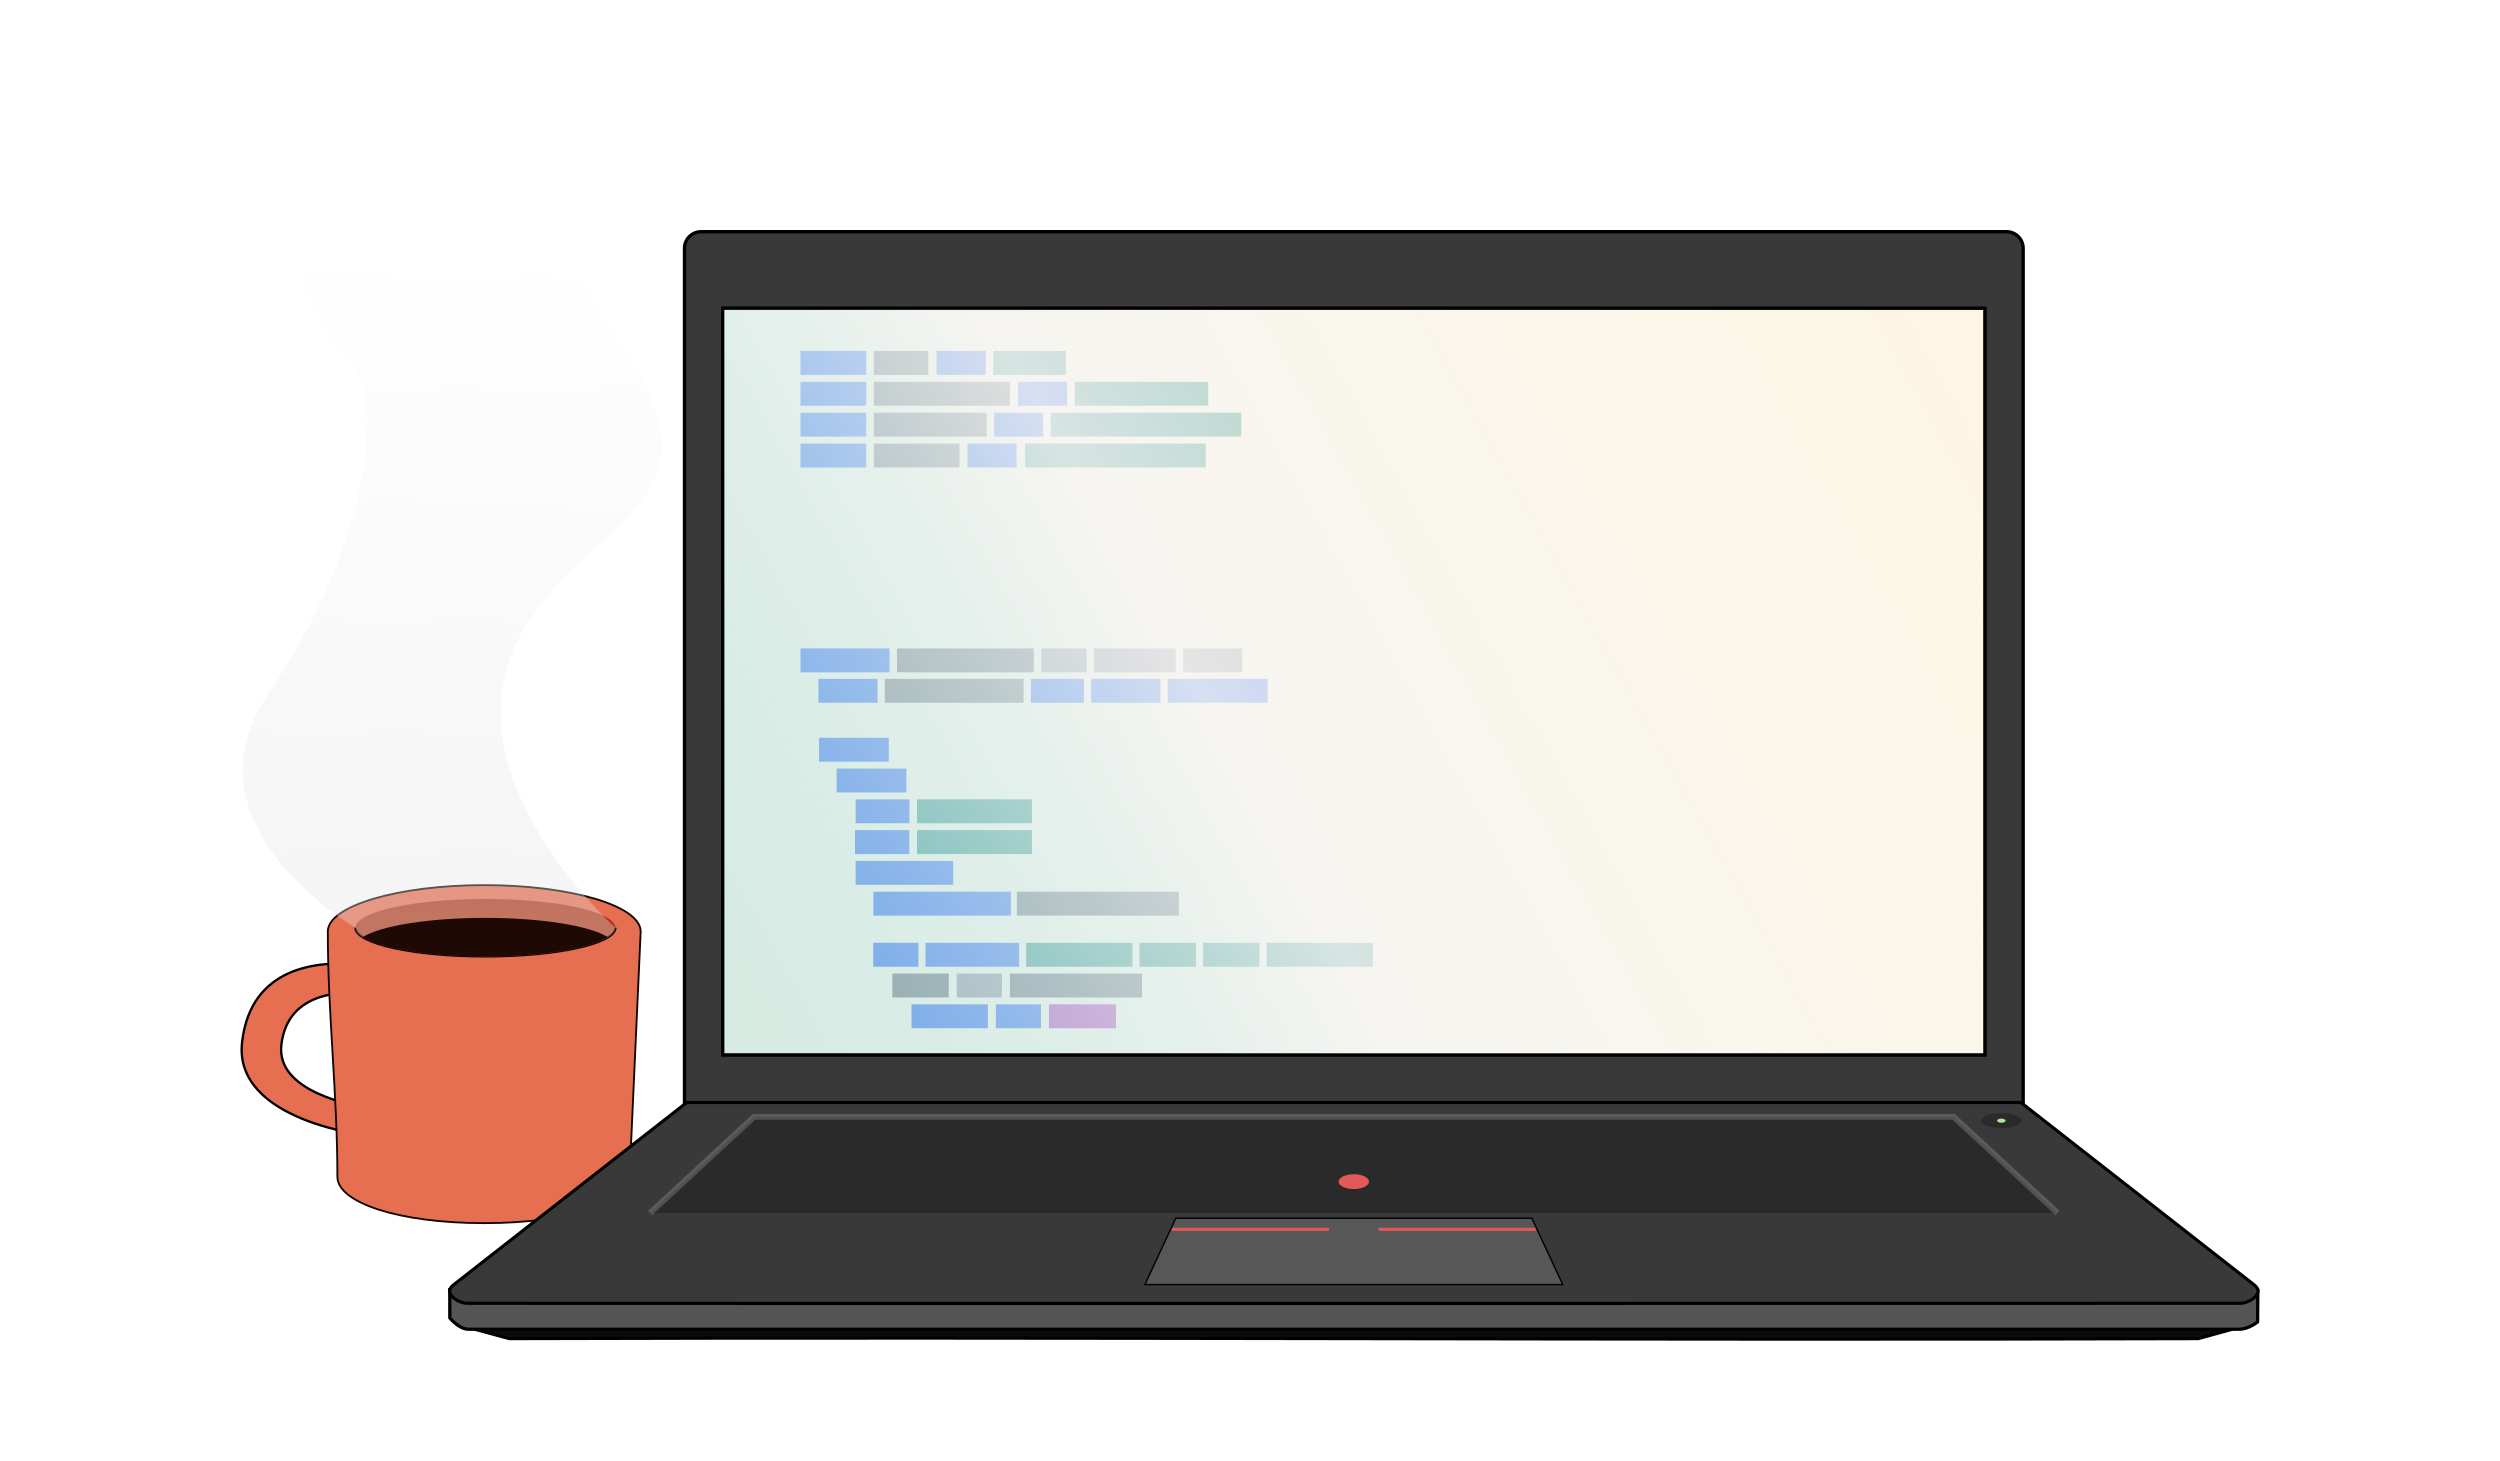
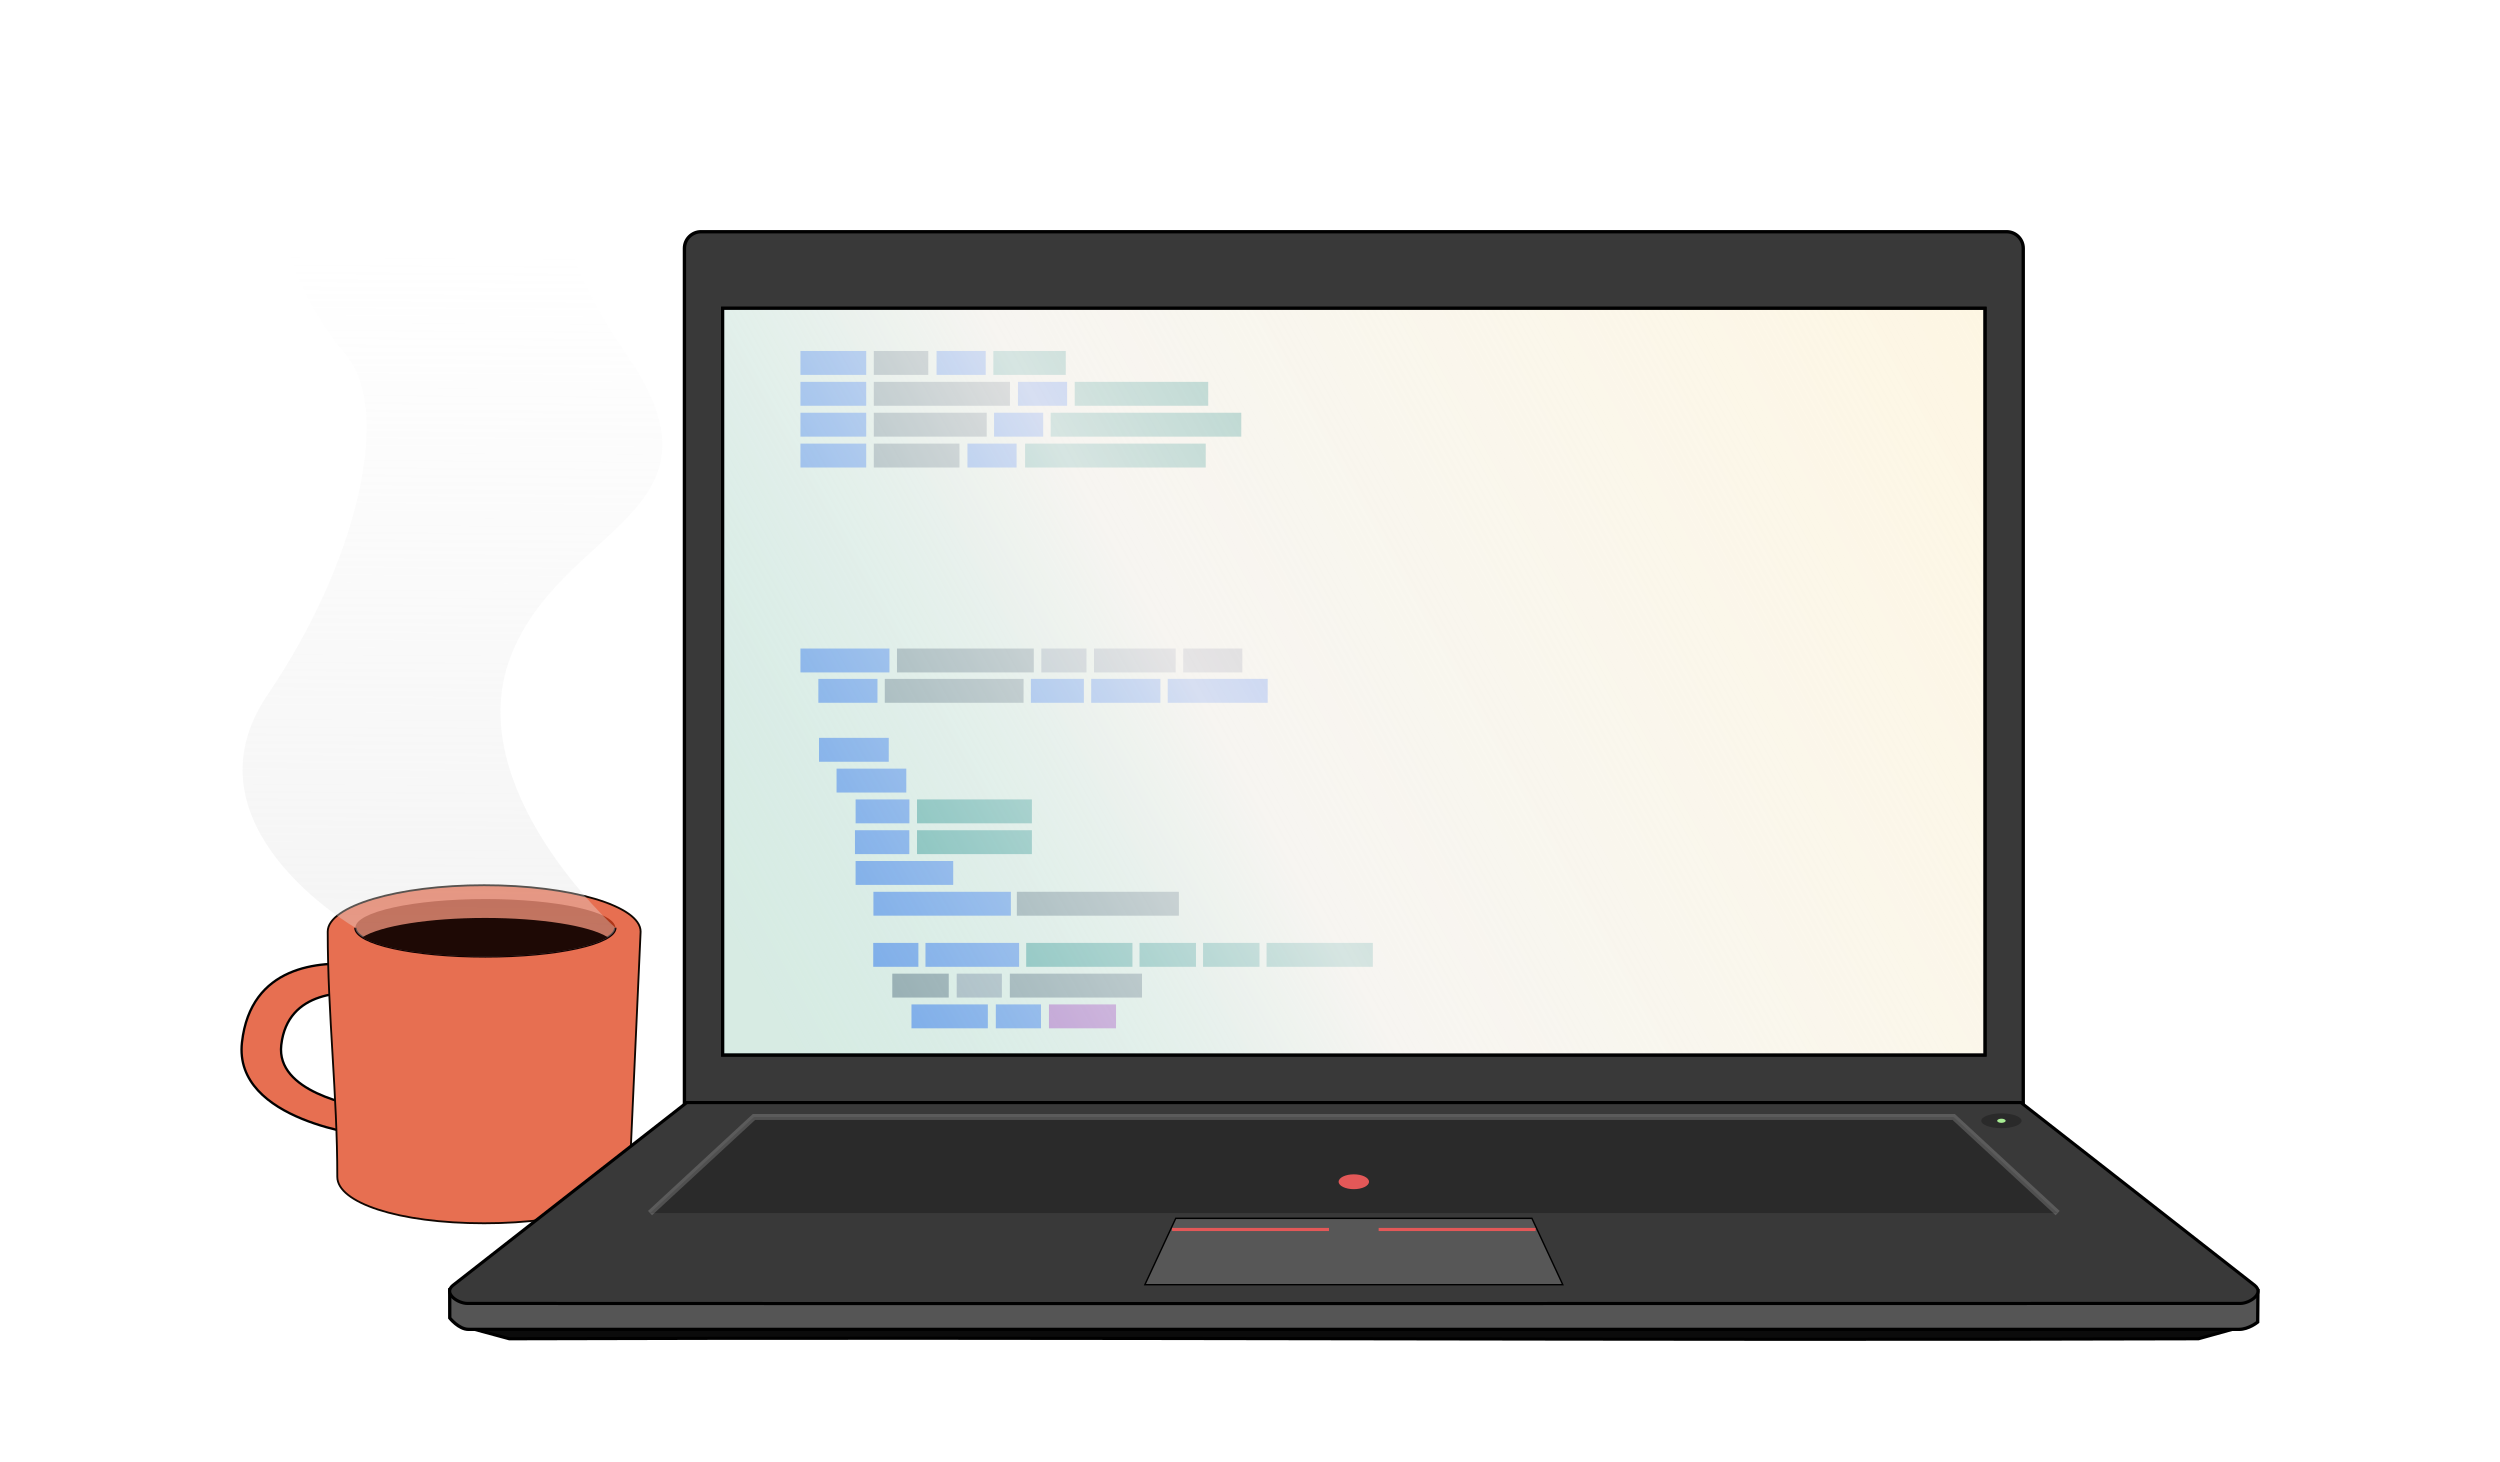
- <svg xmlns="http://www.w3.org/2000/svg" xmlns:xlink="http://www.w3.org/1999/xlink" width="8.32in" height="4.862in" viewBox="0 0 211.324 123.504" version="1.1" id="svg9706">
-   <defs id="defs9700">
-     <linearGradient id="linearGradient11663">
-       <stop style="stop-color:#ade2ec;stop-opacity:0.479" offset="0" id="stop11659" />
-       <stop id="stop11667" offset="0.297" style="stop-color:#f5f5f5;stop-opacity:0.841" />
-       <stop style="stop-color:#ffffff;stop-opacity:0;" offset="1" id="stop11661" />
+ <svg xmlns="http://www.w3.org/2000/svg" xmlns:xlink="http://www.w3.org/1999/xlink" width="798.705" height="466.787" viewBox="0 0 211.324 123.504">
+   <defs>
+     <linearGradient id="a">
+       <stop offset="0" stop-color="#ade2ec" stop-opacity=".479" />
+       <stop offset=".297" stop-color="#f5f5f5" stop-opacity=".841" />
+       <stop offset="1" stop-color="#fff" stop-opacity="0" />
    </linearGradient>
-     <linearGradient xlink:href="#linearGradient11663" id="linearGradient11665-2" x1="45.353" y1="76.584" x2="175.732" y2="3.89" gradientUnits="userSpaceOnUse" gradientTransform="translate(3.7507182e-6)" />
-     <linearGradient gradientTransform="translate(-24.81608,-133.5582)" xlink:href="#linearGradient5832" id="linearGradient5834" x1="43.682" y1="301.628" x2="44.677" y2="146.097" gradientUnits="userSpaceOnUse" />
-     <linearGradient id="linearGradient5832">
-       <stop style="stop-color:#e3e3e3;stop-opacity:1;" offset="0" id="stop5828" />
-       <stop style="stop-color:#e3e3e3;stop-opacity:0;" offset="1" id="stop5830" />
+     <linearGradient xlink:href="#a" id="d" x1="45.353" y1="76.584" x2="175.732" y2="3.89" gradientUnits="userSpaceOnUse" />
+     <linearGradient gradientTransform="translate(-24.816 -133.558)" xlink:href="#b" id="c" x1="43.682" y1="301.628" x2="44.677" y2="146.097" gradientUnits="userSpaceOnUse" />
+     <linearGradient id="b">
+       <stop offset="0" stop-color="#e3e3e3" />
+       <stop offset="1" stop-color="#e3e3e3" stop-opacity="0" />
    </linearGradient>
  </defs>
-   <g id="layer30" transform="translate(20.22641,9.018392)">
-     <path style="fill:#e76f51;fill-opacity:1;stroke:#000000;stroke-width:0.198px;stroke-linecap:butt;stroke-linejoin:miter;stroke-opacity:1" d="m 10.136,72.519 c -3.375,-0.331 -9.168,0.076 -9.907,6.565 -0.765,6.719 10.724,7.91 10.724,7.91 l 0.269,-2.288 C 9.492,84.453 3.101,83.25 3.549,79.32 c 0.533,-4.678 5.436,-4.624 7.854,-4.304 0.373,0.05 0.677,0.104 0.907,0.149 l 0.245,-2.235 c 0,0 -0.704,-0.192 -1.778,-0.336 -0.201,-0.027 -0.416,-0.052 -0.641,-0.075 z" id="path5674-3" />
-     <path style="opacity:1;fill:#e76f51;fill-opacity:1;stroke:#100701;stroke-width:0.158;stroke-miterlimit:4;stroke-dasharray:none;stroke-opacity:0.995" d="m 20.7,65.808 c -7.304,1e-5 -13.224,1.756 -13.224,3.923 2.522e-4,0.003 5.028e-4,0.006 7.938e-4,0.009 -0.006,6.907 0.818,13.814 0.808,20.72 8.8e-5,2.167 5.112,3.923 12.415,3.923 7.304,1.8e-5 12.187,-1.759 12.285,-3.923 l 0.94,-20.729 c -9e-5,-2.167 -5.921,-3.923 -13.224,-3.923 z" id="path5580-9" />
-     <path style="opacity:1;fill:#af3618;fill-opacity:1;stroke:none;stroke-width:0.083;stroke-miterlimit:4;stroke-dasharray:none;stroke-opacity:1" d="m 31.787,69.404 a 10.987,2.426 0 0 1 -10.987,2.426 10.987,2.426 0 0 1 -10.987,-2.426 10.987,2.426 0 0 1 10.987,-2.426 10.987,2.426 0 0 1 10.987,2.426 z" id="path5578-0" />
-     <path style="opacity:1;fill:none;fill-opacity:1;stroke:#120000;stroke-width:0.2;stroke-miterlimit:4;stroke-dasharray:none;stroke-opacity:1" d="m 31.787,69.404 c -5e-6,1.34 -4.919,2.426 -10.987,2.426 -6.068,0 -10.987,-1.086 -10.987,-2.426" id="path5578-1-8" />
-     <path style="fill:url(#linearGradient5834);fill-opacity:1;stroke:none;stroke-width:0.265px;stroke-linecap:butt;stroke-linejoin:miter;stroke-opacity:1" d="m 22.923,46.518 c 4.233,-11.113 19.05,-12.12 9.922,-25.4 C 22.764,6.451 28.892,1.349 28.892,1.349 L 6.374,1.142 C 0.685,7.756 5.051,16.223 9.019,20.985 c 3.969,4.763 0.926,17.595 -6.615,28.707 -7.541,11.113 7.408,19.711 7.408,19.711 5e-6,1.34 4.919,2.426 10.987,2.426 6.068,0 10.987,-1.086 10.987,-2.426 0,0 -13.097,-11.774 -8.864,-22.886 z" id="path5793" />
-     <path style="opacity:1;fill:#1e0905;fill-opacity:1;stroke:none;stroke-width:0.083;stroke-miterlimit:4;stroke-dasharray:none;stroke-opacity:1" d="m 20.78,68.575 a 10.987,2.426 0 0 0 -10.369,1.632 10.987,2.426 0 0 0 10.369,1.632 10.987,2.426 0 0 0 10.369,-1.632 10.987,2.426 0 0 0 -10.369,-1.632 z" id="path5578-19" />
+   <path d="M30.363 81.537c-3.375-.33-9.169.076-9.908 6.565-.765 6.72 10.724 7.91 10.724 7.91l.27-2.288c-1.73-.253-8.121-1.455-7.674-5.386.533-4.678 5.436-4.624 7.855-4.304.372.05.677.103.906.149l.245-2.235s-.704-.192-1.778-.336a19.736 19.736 0 00-.64-.075z" fill="#e76f51" stroke="#000" stroke-width=".198" />
+   <path d="M40.926 74.827c-7.303 0-13.224 1.756-13.224 3.923v.009c-.005 6.906.818 13.814.809 20.72 0 2.166 5.112 3.923 12.415 3.923 7.304 0 12.187-1.759 12.285-3.923l.94-20.729c0-2.167-5.921-3.923-13.225-3.923z" fill="#e76f51" stroke="#100701" stroke-width=".158" stroke-opacity=".995" />
+   <path d="M52.013 78.423a10.987 2.426 0 01-10.987 2.426 10.987 2.426 0 01-10.986-2.426 10.987 2.426 0 0110.986-2.427 10.987 2.426 0 0110.987 2.427z" fill="#af3618" />
+   <path d="M52.013 78.423c0 1.34-4.919 2.426-10.987 2.426-6.067 0-10.986-1.087-10.986-2.426" fill="none" stroke="#120000" stroke-width=".2" />
+   <path d="M22.923 46.518c4.234-11.113 19.05-12.12 9.922-25.4-10.081-14.667-3.953-19.77-3.953-19.77L6.374 1.143C.685 7.756 5.05 16.222 9.019 20.985c3.97 4.763.926 17.595-6.614 28.708-7.54 11.112 7.408 19.711 7.408 19.711 0 1.34 4.92 2.426 10.987 2.426 6.068 0 10.987-1.086 10.987-2.426 0 0-13.097-11.774-8.864-22.886z" fill="url(#c)" transform="translate(20.226 9.018)" />
+   <path d="M41.006 77.593a10.987 2.426 0 00-10.368 1.632 10.987 2.426 0 0010.368 1.633 10.987 2.426 0 0010.37-1.632 10.987 2.426 0 00-10.37-1.633z" fill="#1e0905" />
+   <g transform="translate(27.962 -131.265)" stroke="#000">
+     <rect width="113.171" height="80.029" x="29.892" y="150.852" ry="1.407" fill="#393939" stroke-width=".283" />
+     <path d="M12.148 243.635l2.94.796c47.611-.159 95.172.158 142.782 0l2.935-.816" fill="#0b0b0b" stroke-width=".265" />
+     <path d="M10.052 240.291l152.85.06-.023 2.667s-.752.618-1.576.618H11.64c-.824 0-1.584-.96-1.584-.96z" fill="#555" stroke-width=".28" />
+     <path d="M30.083 224.467S15.549 235.82 10.318 239.92c-.835.687.443 1.524 1.223 1.524 54.006.033 104.112-.006 149.873 0 .779 0 2.057-.837 1.222-1.524-5.23-4.1-19.764-15.453-19.764-15.453z" fill="#393939" stroke-width=".265" />
  </g>
-   <g id="layer23" transform="translate(27.96169,-131.2652)" style="display:inline">
-     <rect style="opacity:1;vector-effect:none;fill:#393939;fill-opacity:1;stroke:#000000;stroke-width:0.283;stroke-linecap:butt;stroke-linejoin:miter;stroke-miterlimit:4;stroke-dasharray:none;stroke-dashoffset:0;stroke-opacity:1" id="rect10323" width="113.171" height="80.029" x="29.892" y="150.852" ry="1.407" />
-     <path style="fill:#0b0b0b;fill-opacity:1;stroke:#000000;stroke-width:0.265px;stroke-linecap:butt;stroke-linejoin:miter;stroke-opacity:1" d="m 12.148,243.635 2.941,0.796 c 47.61,-0.158 95.171,0.158 142.781,0 l 2.935,-0.815" id="path10392-5-6" />
-     <path style="opacity:1;vector-effect:none;fill:#555555;fill-opacity:1;stroke:#000000;stroke-width:0.28;stroke-linecap:butt;stroke-linejoin:miter;stroke-miterlimit:4;stroke-dasharray:none;stroke-dashoffset:0;stroke-opacity:1" d="m 10.052,240.291 152.849,0.059 -0.022,2.667 c 0,0 -0.751,0.619 -1.575,0.619 H 11.64 c -0.824,0 -1.584,-0.96 -1.584,-0.96 z" id="rect10325-6-4-5" />
-     <path style="opacity:1;vector-effect:none;fill:#393939;fill-opacity:1;stroke:#000000;stroke-width:0.265;stroke-linecap:butt;stroke-linejoin:miter;stroke-miterlimit:4;stroke-dasharray:none;stroke-dashoffset:0;stroke-opacity:1" d="m 30.083,224.467 c 0,0 -14.534,11.353 -19.765,15.453 -0.834,0.687 0.443,1.524 1.223,1.524 54.006,0.034 104.112,-0.006 149.873,0 0.779,-8e-5 2.057,-0.837 1.223,-1.524 -5.231,-4.1 -19.765,-15.453 -19.765,-15.453 z" id="rect10325-7-6" />
+   <g transform="translate(20.226 9.018)">
+     <path d="M43.507 85.398l-8.788 8.126H153.705l-8.787-8.126H88.127z" fill="#2a2a2a" />
+     <path d="M153.706 93.524l-8.788-8.126H43.507l-8.788 8.126" fill="none" stroke="#cbcbcb" stroke-width=".5" stroke-opacity=".239" />
+     <ellipse cx="94.212" cy="90.875" rx="1.284" ry=".627" fill="#e35858" />
+     <ellipse cx="148.953" cy="85.721" rx="1.702" ry=".627" fill="#2a2a2a" />
+     <ellipse cx="148.953" cy="85.721" rx=".357" ry=".176" fill="#a8ed94" />
  </g>
-   <g id="layer25" transform="translate(20.22641,9.018392)">
-     <path style="fill:#2a2a2a;fill-opacity:1;stroke:none;stroke-width:0.265px;stroke-linecap:butt;stroke-linejoin:miter;stroke-opacity:1" d="m 43.507,85.398 -8.788,8.126 h 53.692 11.604 53.691 L 144.918,85.398 H 100.298 88.127 Z" id="path11594" />
-     <path style="fill:none;fill-opacity:1;stroke:#cbcbcb;stroke-width:0.5;stroke-linecap:butt;stroke-linejoin:miter;stroke-miterlimit:4;stroke-dasharray:none;stroke-opacity:0.239" d="m 153.706,93.524 -8.788,-8.126 c -35.872,0 -65.095,0 -101.411,0 l -8.788,8.126" id="path11594-4" />
-     <ellipse style="opacity:1;vector-effect:none;fill:#e35858;fill-opacity:1;stroke:none;stroke-width:0.242;stroke-linecap:butt;stroke-linejoin:miter;stroke-miterlimit:4;stroke-dasharray:none;stroke-dashoffset:0;stroke-opacity:0.239" id="path11833" cx="94.212" cy="90.875" rx="1.284" ry="0.627" />
-     <ellipse style="opacity:1;vector-effect:none;fill:#2a2a2a;fill-opacity:1;stroke:none;stroke-width:0.279;stroke-linecap:butt;stroke-linejoin:miter;stroke-miterlimit:4;stroke-dasharray:none;stroke-dashoffset:0;stroke-opacity:0.239" id="path11833-9" cx="148.953" cy="85.721" rx="1.702" ry="0.627" />
-     <ellipse style="opacity:1;vector-effect:none;fill:#a8ed94;fill-opacity:1;stroke:none;stroke-width:0.068;stroke-linecap:butt;stroke-linejoin:miter;stroke-miterlimit:4;stroke-dasharray:none;stroke-dashoffset:0;stroke-opacity:0.239" id="path11833-9-2" cx="148.953" cy="85.721" rx="0.357" ry="0.176" />
-   </g>
-   <g id="layer26" style="display:inline" transform="translate(20.22641,9.018392)">
-     <path style="fill:#575757;fill-opacity:1;stroke:#000000;stroke-width:0.12px;stroke-linecap:butt;stroke-linejoin:miter;stroke-opacity:1" d="m 79.159,93.967 -2.609,5.61 h 15.939 3.445 15.939 l -2.609,-5.61 H 96.019 92.406 Z" id="path11594-5" />
-     <g id="g11916" transform="translate(-0.02846539)">
-       <path id="path11874" d="m 78.878,94.908 h 13.263" style="fill:#e35858;fill-opacity:1;stroke:#e35858;stroke-width:0.265px;stroke-linecap:butt;stroke-linejoin:miter;stroke-opacity:1" />
-       <path id="path11874-6" d="M 96.34,94.908 H 109.604" style="display:inline;fill:#e35858;fill-opacity:1;stroke:#e35858;stroke-width:0.265px;stroke-linecap:butt;stroke-linejoin:miter;stroke-opacity:1" />
+   <g>
+     <path d="M99.386 102.985l-2.61 5.61H132.102l-2.61-5.61h-16.859z" fill="#575757" stroke="#000" stroke-width=".12" />
+     <g fill="#e35858" stroke="#e35858" stroke-width=".265">
+       <path d="M99.076 103.927h13.263M116.538 103.927h13.264" />
    </g>
  </g>
-   <g id="layer28" transform="translate(20.22641,9.018392)">
-     <rect style="display:inline;opacity:1;vector-effect:none;fill:#fdf4db;fill-opacity:1;stroke:#000000;stroke-width:0.267;stroke-linecap:butt;stroke-linejoin:miter;stroke-miterlimit:4;stroke-dasharray:none;stroke-dashoffset:0;stroke-opacity:1" id="rect10370-0" width="106.706" height="63.122" x="40.859" y="17.041" />
-     <g id="g12572">
-       <rect y="20.65" x="47.436" height="2.021" width="5.558" id="rect12015" style="opacity:1;vector-effect:none;fill:#356ae3;fill-opacity:1;stroke:none;stroke-width:0.594;stroke-linecap:butt;stroke-linejoin:miter;stroke-miterlimit:4;stroke-dasharray:none;stroke-dashoffset:0;stroke-opacity:1" />
-       <rect y="20.65" x="58.942" height="2.021" width="4.154" id="rect12015-6" style="opacity:1;vector-effect:none;fill:#356ae3;fill-opacity:1;stroke:none;stroke-width:0.514;stroke-linecap:butt;stroke-linejoin:miter;stroke-miterlimit:4;stroke-dasharray:none;stroke-dashoffset:0;stroke-opacity:1" />
-       <rect y="20.65" x="53.636" height="2.021" width="4.604" id="rect12015-6-5" style="opacity:1;vector-effect:none;fill:#6e6e6e;fill-opacity:1;stroke:none;stroke-width:0.541;stroke-linecap:butt;stroke-linejoin:miter;stroke-miterlimit:4;stroke-dasharray:none;stroke-dashoffset:0;stroke-opacity:1" />
-       <rect y="20.65" x="63.742" height="2.021" width="6.119" id="rect12015-6-5-7" style="opacity:1;vector-effect:none;fill:#348f7a;fill-opacity:1;stroke:none;stroke-width:0.623;stroke-linecap:butt;stroke-linejoin:miter;stroke-miterlimit:4;stroke-dasharray:none;stroke-dashoffset:0;stroke-opacity:1" />
+   <g>
+     <path fill="#fdf4db" stroke="#000" stroke-width=".267" d="M61.085 26.06h106.706V89.18H61.085z" />
+     <path fill="#356ae3" d="M67.662 29.668h5.558v2.021h-5.558zM79.168 29.668h4.154v2.021h-4.154z" />
+     <path fill="#6e6e6e" d="M73.862 29.668h4.604v2.021h-4.604z" />
+     <path fill="#348f7a" d="M83.968 29.668h6.12v2.021h-6.12z" />
+     <path fill="#356ae3" d="M67.662 32.278h5.558v2.021h-5.558zM86.048 32.278h4.154v2.021h-4.154z" />
+     <path fill="#6e6e6e" d="M73.862 32.278h11.51v2.021h-11.51z" />
+     <path fill="#348f7a" d="M90.846 32.278h11.284v2.021H90.846z" />
+     <path fill="#356ae3" d="M67.662 34.888h5.558v2.021h-5.558zM84.027 34.888h4.154v2.021h-4.154z" />
+     <path fill="#6e6e6e" d="M73.862 34.888h9.544v2.021h-9.544z" />
+     <path fill="#348f7a" d="M88.813 34.888h16.112v2.021H88.813z" />
+     <path fill="#356ae3" d="M67.662 37.498h5.558v2.021h-5.558zM81.778 37.498h4.154v2.021h-4.154z" />
+     <path fill="#6e6e6e" d="M73.862 37.498h7.242v2.021h-7.242z" />
+     <path fill="#348f7a" d="M86.65 37.498h15.27v2.021H86.65z" />
+     <path fill="#356ae3" d="M67.662 54.82h7.523v2.02h-7.523z" />
+     <path fill="#6e6e6e" d="M75.821 54.82h11.565v2.02H75.821z" />
+     <path fill="#948d93" d="M88.022 54.82h3.818v2.02h-3.818zM92.475 54.82h6.905v2.02h-6.905zM100.017 54.82h4.997v2.02h-4.997z" />
+     <path fill="#356ae3" d="M69.231 62.37h5.895v2.021h-5.895zM70.714 64.972h5.895v2.021h-5.895z" />
+     <g>
+       <path fill="#356ae3" d="M72.325 67.575h4.547v2.02h-4.547z" />
+       <path fill="#348f7a" d="M77.514 67.575h9.712v2.02h-9.712z" />
    </g>
-     <g id="g12578" transform="translate(0,0.2326085)">
-       <rect y="23.027" x="47.436" height="2.021" width="5.558" id="rect12015-8" style="opacity:1;vector-effect:none;fill:#356ae3;fill-opacity:1;stroke:none;stroke-width:0.594;stroke-linecap:butt;stroke-linejoin:miter;stroke-miterlimit:4;stroke-dasharray:none;stroke-dashoffset:0;stroke-opacity:1" />
-       <rect y="23.027" x="65.822" height="2.021" width="4.154" id="rect12015-6-6" style="opacity:1;vector-effect:none;fill:#356ae3;fill-opacity:1;stroke:none;stroke-width:0.514;stroke-linecap:butt;stroke-linejoin:miter;stroke-miterlimit:4;stroke-dasharray:none;stroke-dashoffset:0;stroke-opacity:1" />
-       <rect y="23.027" x="53.636" height="2.021" width="11.509" id="rect12015-6-5-0" style="opacity:1;vector-effect:none;fill:#6e6e6e;fill-opacity:1;stroke:none;stroke-width:0.855;stroke-linecap:butt;stroke-linejoin:miter;stroke-miterlimit:4;stroke-dasharray:none;stroke-dashoffset:0;stroke-opacity:1" />
-       <rect y="23.027" x="70.62" height="2.021" width="11.284" id="rect12015-6-5-7-1" style="opacity:1;vector-effect:none;fill:#348f7a;fill-opacity:1;stroke:none;stroke-width:0.847;stroke-linecap:butt;stroke-linejoin:miter;stroke-miterlimit:4;stroke-dasharray:none;stroke-dashoffset:0;stroke-opacity:1" />
+     <g>
+       <path fill="#356ae3" d="M72.27 70.178h4.594v2.02H72.27z" />
+       <path fill="#348f7a" d="M77.514 70.178h9.712v2.02h-9.712z" />
    </g>
-     <rect style="opacity:1;vector-effect:none;fill:#356ae3;fill-opacity:1;stroke:none;stroke-width:0.594;stroke-linecap:butt;stroke-linejoin:miter;stroke-miterlimit:4;stroke-dasharray:none;stroke-dashoffset:0;stroke-opacity:1" id="rect12015-9" width="5.558" height="2.021" x="47.436" y="25.87" />
-     <rect style="opacity:1;vector-effect:none;fill:#356ae3;fill-opacity:1;stroke:none;stroke-width:0.514;stroke-linecap:butt;stroke-linejoin:miter;stroke-miterlimit:4;stroke-dasharray:none;stroke-dashoffset:0;stroke-opacity:1" id="rect12015-6-4" width="4.154" height="2.021" x="63.801" y="25.87" />
-     <rect style="opacity:1;vector-effect:none;fill:#6e6e6e;fill-opacity:1;stroke:none;stroke-width:0.779;stroke-linecap:butt;stroke-linejoin:miter;stroke-miterlimit:4;stroke-dasharray:none;stroke-dashoffset:0;stroke-opacity:1" id="rect12015-6-5-4" width="9.544" height="2.021" x="53.636" y="25.87" />
-     <rect style="opacity:1;vector-effect:none;fill:#348f7a;fill-opacity:1;stroke:none;stroke-width:1.012;stroke-linecap:butt;stroke-linejoin:miter;stroke-miterlimit:4;stroke-dasharray:none;stroke-dashoffset:0;stroke-opacity:1" id="rect12015-6-5-7-7" width="16.112" height="2.021" x="68.587" y="25.87" />
-     <rect style="opacity:1;vector-effect:none;fill:#356ae3;fill-opacity:1;stroke:none;stroke-width:0.594;stroke-linecap:butt;stroke-linejoin:miter;stroke-miterlimit:4;stroke-dasharray:none;stroke-dashoffset:0;stroke-opacity:1" id="rect12015-2" width="5.558" height="2.021" x="47.436" y="28.48" />
-     <rect style="opacity:1;vector-effect:none;fill:#356ae3;fill-opacity:1;stroke:none;stroke-width:0.514;stroke-linecap:butt;stroke-linejoin:miter;stroke-miterlimit:4;stroke-dasharray:none;stroke-dashoffset:0;stroke-opacity:1" id="rect12015-6-9" width="4.154" height="2.021" x="61.552" y="28.48" />
-     <rect style="opacity:1;vector-effect:none;fill:#6e6e6e;fill-opacity:1;stroke:none;stroke-width:0.678;stroke-linecap:butt;stroke-linejoin:miter;stroke-miterlimit:4;stroke-dasharray:none;stroke-dashoffset:0;stroke-opacity:1" id="rect12015-6-5-8" width="7.242" height="2.021" x="53.636" y="28.48" />
-     <rect style="opacity:1;vector-effect:none;fill:#348f7a;fill-opacity:1;stroke:none;stroke-width:0.985;stroke-linecap:butt;stroke-linejoin:miter;stroke-miterlimit:4;stroke-dasharray:none;stroke-dashoffset:0;stroke-opacity:1" id="rect12015-6-5-7-2" width="15.27" height="2.021" x="66.424" y="28.48" />
-     <g id="g12607">
-       <rect y="45.801" x="47.436" height="2.021" width="7.523" id="rect12015-7" style="opacity:1;vector-effect:none;fill:#356ae3;fill-opacity:1;stroke:none;stroke-width:0.691;stroke-linecap:butt;stroke-linejoin:miter;stroke-miterlimit:4;stroke-dasharray:none;stroke-dashoffset:0;stroke-opacity:1" />
-       <rect y="45.801" x="55.595" height="2.021" width="11.565" id="rect12015-7-2" style="opacity:1;vector-effect:none;fill:#6e6e6e;fill-opacity:1;stroke:none;stroke-width:0.857;stroke-linecap:butt;stroke-linejoin:miter;stroke-miterlimit:4;stroke-dasharray:none;stroke-dashoffset:0;stroke-opacity:1" />
-       <rect y="45.801" x="67.796" height="2.021" width="3.818" id="rect12015-7-26" style="opacity:1;vector-effect:none;fill:#948d93;fill-opacity:1;stroke:none;stroke-width:0.492;stroke-linecap:butt;stroke-linejoin:miter;stroke-miterlimit:4;stroke-dasharray:none;stroke-dashoffset:0;stroke-opacity:1" />
-       <rect y="45.801" x="72.249" height="2.021" width="6.905" id="rect12015-7-26-1" style="opacity:1;vector-effect:none;fill:#948d93;fill-opacity:1;stroke:none;stroke-width:0.662;stroke-linecap:butt;stroke-linejoin:miter;stroke-miterlimit:4;stroke-dasharray:none;stroke-dashoffset:0;stroke-opacity:1" />
-       <rect y="45.801" x="79.791" height="2.021" width="4.997" id="rect12015-7-26-0" style="opacity:1;vector-effect:none;fill:#948d93;fill-opacity:1;stroke:none;stroke-width:0.563;stroke-linecap:butt;stroke-linejoin:miter;stroke-miterlimit:4;stroke-dasharray:none;stroke-dashoffset:0;stroke-opacity:1" />
+     <path fill="#356ae3" d="M72.322 72.78h8.253v2.02h-8.253z" />
+     <g>
+       <path fill="#6e6e6e" d="M85.953 75.382h13.698v2.021H85.953z" />
+       <path fill="#356ae3" d="M73.828 75.382H85.45v2.021H73.83z" />
    </g>
-     <rect style="opacity:1;vector-effect:none;fill:#356ae3;fill-opacity:1;stroke:none;stroke-width:0.612;stroke-linecap:butt;stroke-linejoin:miter;stroke-miterlimit:4;stroke-dasharray:none;stroke-dashoffset:0;stroke-opacity:1" id="rect12015-7-26-0-6-9" width="5.895" height="2.021" x="49.005" y="53.352" />
-     <rect style="opacity:1;vector-effect:none;fill:#356ae3;fill-opacity:1;stroke:none;stroke-width:0.612;stroke-linecap:butt;stroke-linejoin:miter;stroke-miterlimit:4;stroke-dasharray:none;stroke-dashoffset:0;stroke-opacity:1" id="rect12015-7-26-0-6-9-4" width="5.895" height="2.021" x="50.488" y="55.954" />
-     <g id="g12628" transform="translate(0,-0.03675706)">
-       <rect y="58.593" x="52.099" height="2.021" width="4.547" id="rect12015-7-26-0-6-9-9" style="opacity:1;vector-effect:none;fill:#356ae3;fill-opacity:1;stroke:none;stroke-width:0.537;stroke-linecap:butt;stroke-linejoin:miter;stroke-miterlimit:4;stroke-dasharray:none;stroke-dashoffset:0;stroke-opacity:1" />
-       <rect y="58.593" x="57.288" height="2.021" width="9.712" id="rect12015-7-26-0-6-9-9-0" style="opacity:1;vector-effect:none;fill:#348f7a;fill-opacity:1;stroke:none;stroke-width:0.785;stroke-linecap:butt;stroke-linejoin:miter;stroke-miterlimit:4;stroke-dasharray:none;stroke-dashoffset:0;stroke-opacity:1" />
+     <g>
+       <path fill="#356ae3" d="M73.813 79.703h3.818v2.021h-3.818zM78.23 79.703h7.915v2.021H78.23z" />
+       <path fill="#348f7a" d="M86.743 79.703h8.982v2.021h-8.982zM96.323 79.703h4.772v2.021h-4.772zM101.693 79.703h4.772v2.021h-4.772zM107.063 79.703h8.982v2.021h-8.982z" />
    </g>
-     <g id="g12632" transform="translate(0,0.09536645)">
-       <rect y="61.064" x="52.043" height="2.021" width="4.595" id="rect12015-7-26-0-6-9-9-9" style="opacity:1;vector-effect:none;fill:#356ae3;fill-opacity:1;stroke:none;stroke-width:0.54;stroke-linecap:butt;stroke-linejoin:miter;stroke-miterlimit:4;stroke-dasharray:none;stroke-dashoffset:0;stroke-opacity:1" />
-       <rect y="61.064" x="57.288" height="2.021" width="9.712" id="rect12015-7-26-0-6-9-9-0-1" style="opacity:1;vector-effect:none;fill:#348f7a;fill-opacity:1;stroke:none;stroke-width:0.785;stroke-linecap:butt;stroke-linejoin:miter;stroke-miterlimit:4;stroke-dasharray:none;stroke-dashoffset:0;stroke-opacity:1" />
+     <g>
+       <path fill="#6e6e6e" d="M75.425 82.302h4.772v2.021h-4.772z" />
+       <path fill="#948d93" d="M80.87 82.302h3.818v2.021H80.87z" />
+       <path fill="#6e6e6e" d="M85.361 82.302h11.172v2.021H85.361z" />
    </g>
-     <rect style="opacity:1;vector-effect:none;fill:#356ae3;fill-opacity:1;stroke:none;stroke-width:0.724;stroke-linecap:butt;stroke-linejoin:miter;stroke-miterlimit:4;stroke-dasharray:none;stroke-dashoffset:0;stroke-opacity:1" id="rect12015-7-26-0-6-9-9-9-7" width="8.253" height="2.021" x="52.096" y="63.761" />
-     <g id="g12636" transform="translate(0,-1.6530355e-6)">
-       <rect y="66.364" x="65.727" height="2.021" width="13.698" id="rect12015-7-26-0-6-9-9-9-7-7-1" style="opacity:1;vector-effect:none;fill:#6e6e6e;fill-opacity:1;stroke:none;stroke-width:0.933;stroke-linecap:butt;stroke-linejoin:miter;stroke-miterlimit:4;stroke-dasharray:none;stroke-dashoffset:0;stroke-opacity:1" />
-       <rect y="66.364" x="53.602" height="2.021" width="11.621" id="rect12015-7-26-0-6-9-9-9-7-7-15" style="opacity:1;vector-effect:none;fill:#356ae3;fill-opacity:1;stroke:none;stroke-width:0.859;stroke-linecap:butt;stroke-linejoin:miter;stroke-miterlimit:4;stroke-dasharray:none;stroke-dashoffset:0;stroke-opacity:1" />
+     <g>
+       <path fill="#356ae3" d="M77.046 84.902h6.456v2.021h-6.456zM84.176 84.902h3.818v2.021h-3.818z" />
+       <path fill="#b83aae" d="M88.667 84.902h5.67v2.021h-5.67z" />
    </g>
-     <g id="g12644">
-       <rect y="70.685" x="53.587" height="2.021" width="3.818" id="rect12015-7-26-0-6-9-9-9-7-7" style="opacity:1;vector-effect:none;fill:#356ae3;fill-opacity:1;stroke:none;stroke-width:0.492;stroke-linecap:butt;stroke-linejoin:miter;stroke-miterlimit:4;stroke-dasharray:none;stroke-dashoffset:0;stroke-opacity:1" />
-       <rect y="70.685" x="58.003" height="2.021" width="7.916" id="rect12015-7-26-0-6-9-9-9-7-7-9" style="opacity:1;vector-effect:none;fill:#356ae3;fill-opacity:1;stroke:none;stroke-width:0.709;stroke-linecap:butt;stroke-linejoin:miter;stroke-miterlimit:4;stroke-dasharray:none;stroke-dashoffset:0;stroke-opacity:1" />
-       <rect y="70.685" x="66.517" height="2.021" width="8.982" id="rect12015-7-26-0-6-9-9-9-7-7-7" style="opacity:1;vector-effect:none;fill:#348f7a;fill-opacity:1;stroke:none;stroke-width:0.755;stroke-linecap:butt;stroke-linejoin:miter;stroke-miterlimit:4;stroke-dasharray:none;stroke-dashoffset:0;stroke-opacity:1" />
-       <rect y="70.685" x="76.097" height="2.021" width="4.772" id="rect12015-7-26-0-6-9-9-9-7-7-7-7" style="opacity:1;vector-effect:none;fill:#348f7a;fill-opacity:1;stroke:none;stroke-width:0.551;stroke-linecap:butt;stroke-linejoin:miter;stroke-miterlimit:4;stroke-dasharray:none;stroke-dashoffset:0;stroke-opacity:1" />
-       <rect y="70.685" x="81.467" height="2.021" width="4.772" id="rect12015-7-26-0-6-9-9-9-7-7-7-7-6" style="opacity:1;vector-effect:none;fill:#348f7a;fill-opacity:1;stroke:none;stroke-width:0.551;stroke-linecap:butt;stroke-linejoin:miter;stroke-miterlimit:4;stroke-dasharray:none;stroke-dashoffset:0;stroke-opacity:1" />
-       <rect y="70.685" x="86.837" height="2.021" width="8.982" id="rect12015-7-26-0-6-9-9-9-7-7-7-73" style="opacity:1;vector-effect:none;fill:#348f7a;fill-opacity:1;stroke:none;stroke-width:0.755;stroke-linecap:butt;stroke-linejoin:miter;stroke-miterlimit:4;stroke-dasharray:none;stroke-dashoffset:0;stroke-opacity:1" />
-     </g>
-     <g id="g12649" transform="translate(0,0.02302529)">
-       <rect y="73.261" x="55.199" height="2.021" width="4.772" id="rect12015-7-26-0-6-9-9-9-7-7-7-7-65" style="opacity:1;vector-effect:none;fill:#6e6e6e;fill-opacity:1;stroke:none;stroke-width:0.551;stroke-linecap:butt;stroke-linejoin:miter;stroke-miterlimit:4;stroke-dasharray:none;stroke-dashoffset:0;stroke-opacity:1" />
-       <rect y="73.261" x="60.644" height="2.021" width="3.818" id="rect12015-7-26-0-6-9-9-9-7-7-3" style="opacity:1;vector-effect:none;fill:#948d93;fill-opacity:1;stroke:none;stroke-width:0.492;stroke-linecap:butt;stroke-linejoin:miter;stroke-miterlimit:4;stroke-dasharray:none;stroke-dashoffset:0;stroke-opacity:1" />
-       <rect y="73.261" x="65.135" height="2.021" width="11.172" id="rect12015-7-26-0-6-9-9-9-7-7-9-9" style="opacity:1;vector-effect:none;fill:#6e6e6e;fill-opacity:1;stroke:none;stroke-width:0.842;stroke-linecap:butt;stroke-linejoin:miter;stroke-miterlimit:4;stroke-dasharray:none;stroke-dashoffset:0;stroke-opacity:1" />
-     </g>
-     <g id="g12660" transform="translate(0,-1.1761983e-6)">
-       <g id="g12654">
-         <rect style="opacity:1;vector-effect:none;fill:#356ae3;fill-opacity:1;stroke:none;stroke-width:0.64;stroke-linecap:butt;stroke-linejoin:miter;stroke-miterlimit:4;stroke-dasharray:none;stroke-dashoffset:0;stroke-opacity:1" id="rect12015-7-26-0-6-9-9-9-7-7-9-4" width="6.456" height="2.021" x="56.82" y="75.884" />
-         <rect style="opacity:1;vector-effect:none;fill:#356ae3;fill-opacity:1;stroke:none;stroke-width:0.492;stroke-linecap:butt;stroke-linejoin:miter;stroke-miterlimit:4;stroke-dasharray:none;stroke-dashoffset:0;stroke-opacity:1" id="rect12015-7-26-0-6-9-9-9-7-7-8" width="3.818" height="2.021" x="63.95" y="75.884" />
-         <rect style="opacity:1;vector-effect:none;fill:#b83aae;fill-opacity:1;stroke:none;stroke-width:0.6;stroke-linecap:butt;stroke-linejoin:miter;stroke-miterlimit:4;stroke-dasharray:none;stroke-dashoffset:0;stroke-opacity:1" id="rect12015-7-26-0-6-9-9-9-7-7-7-7-65-1" width="5.67" height="2.021" x="68.441" y="75.884" />
-       </g>
-     </g>
-     <g id="g12614" transform="translate(0,-0.4015997)">
-       <rect y="48.769" x="48.949" height="2.021" width="4.997" id="rect12015-7-26-0-6" style="opacity:1;vector-effect:none;fill:#356ae3;fill-opacity:1;stroke:none;stroke-width:0.563;stroke-linecap:butt;stroke-linejoin:miter;stroke-miterlimit:4;stroke-dasharray:none;stroke-dashoffset:0;stroke-opacity:1" />
-       <rect y="48.769" x="54.563" height="2.021" width="11.733" id="rect12015-7-26-0-6-1" style="opacity:1;vector-effect:none;fill:#6e6e6e;fill-opacity:1;stroke:none;stroke-width:0.863;stroke-linecap:butt;stroke-linejoin:miter;stroke-miterlimit:4;stroke-dasharray:none;stroke-dashoffset:0;stroke-opacity:1" />
-       <rect y="48.769" x="66.913" height="2.021" width="4.481" id="rect12015-7-26-0-6-5" style="opacity:1;vector-effect:none;fill:#356ae3;fill-opacity:1;stroke:none;stroke-width:0.533;stroke-linecap:butt;stroke-linejoin:miter;stroke-miterlimit:4;stroke-dasharray:none;stroke-dashoffset:0;stroke-opacity:1" />
-       <rect y="48.769" x="72.012" height="2.021" width="5.851" id="rect12015-7-26-0-6-5-2" style="opacity:1;vector-effect:none;fill:#356ae3;fill-opacity:1;stroke:none;stroke-width:0.61;stroke-linecap:butt;stroke-linejoin:miter;stroke-miterlimit:4;stroke-dasharray:none;stroke-dashoffset:0;stroke-opacity:1" />
-       <rect y="48.769" x="78.481" height="2.021" width="8.45" id="rect12015-7-26-0-6-5-9" style="opacity:1;vector-effect:none;fill:#356ae3;fill-opacity:1;stroke:none;stroke-width:0.733;stroke-linecap:butt;stroke-linejoin:miter;stroke-miterlimit:4;stroke-dasharray:none;stroke-dashoffset:0;stroke-opacity:1" />
+     <g>
+       <path fill="#356ae3" d="M69.175 57.386h4.997v2.02h-4.997z" />
+       <path fill="#6e6e6e" d="M74.79 57.386h11.732v2.02H74.79z" />
+       <path fill="#356ae3" d="M87.14 57.386h4.48v2.02h-4.48zM92.238 57.386h5.851v2.02h-5.85zM98.707 57.386h8.45v2.02h-8.45z" />
    </g>
  </g>
-   <g id="layer27" style="display:inline" transform="translate(20.22641,9.018392)">
-     <rect style="display:inline;opacity:1;vector-effect:none;fill:url(#linearGradient11665-2);fill-opacity:1;stroke:#000000;stroke-width:0.267;stroke-linecap:butt;stroke-linejoin:miter;stroke-miterlimit:4;stroke-dasharray:none;stroke-dashoffset:0;stroke-opacity:1" id="rect10370-0-4" width="106.706" height="63.122" x="40.859" y="17.041" />
+   <g>
+     <path fill="url(#d)" stroke="#000" stroke-width=".267" d="M40.859 17.041h106.706v63.122H40.859z" transform="translate(20.226 9.018)" />
  </g>
</svg>
